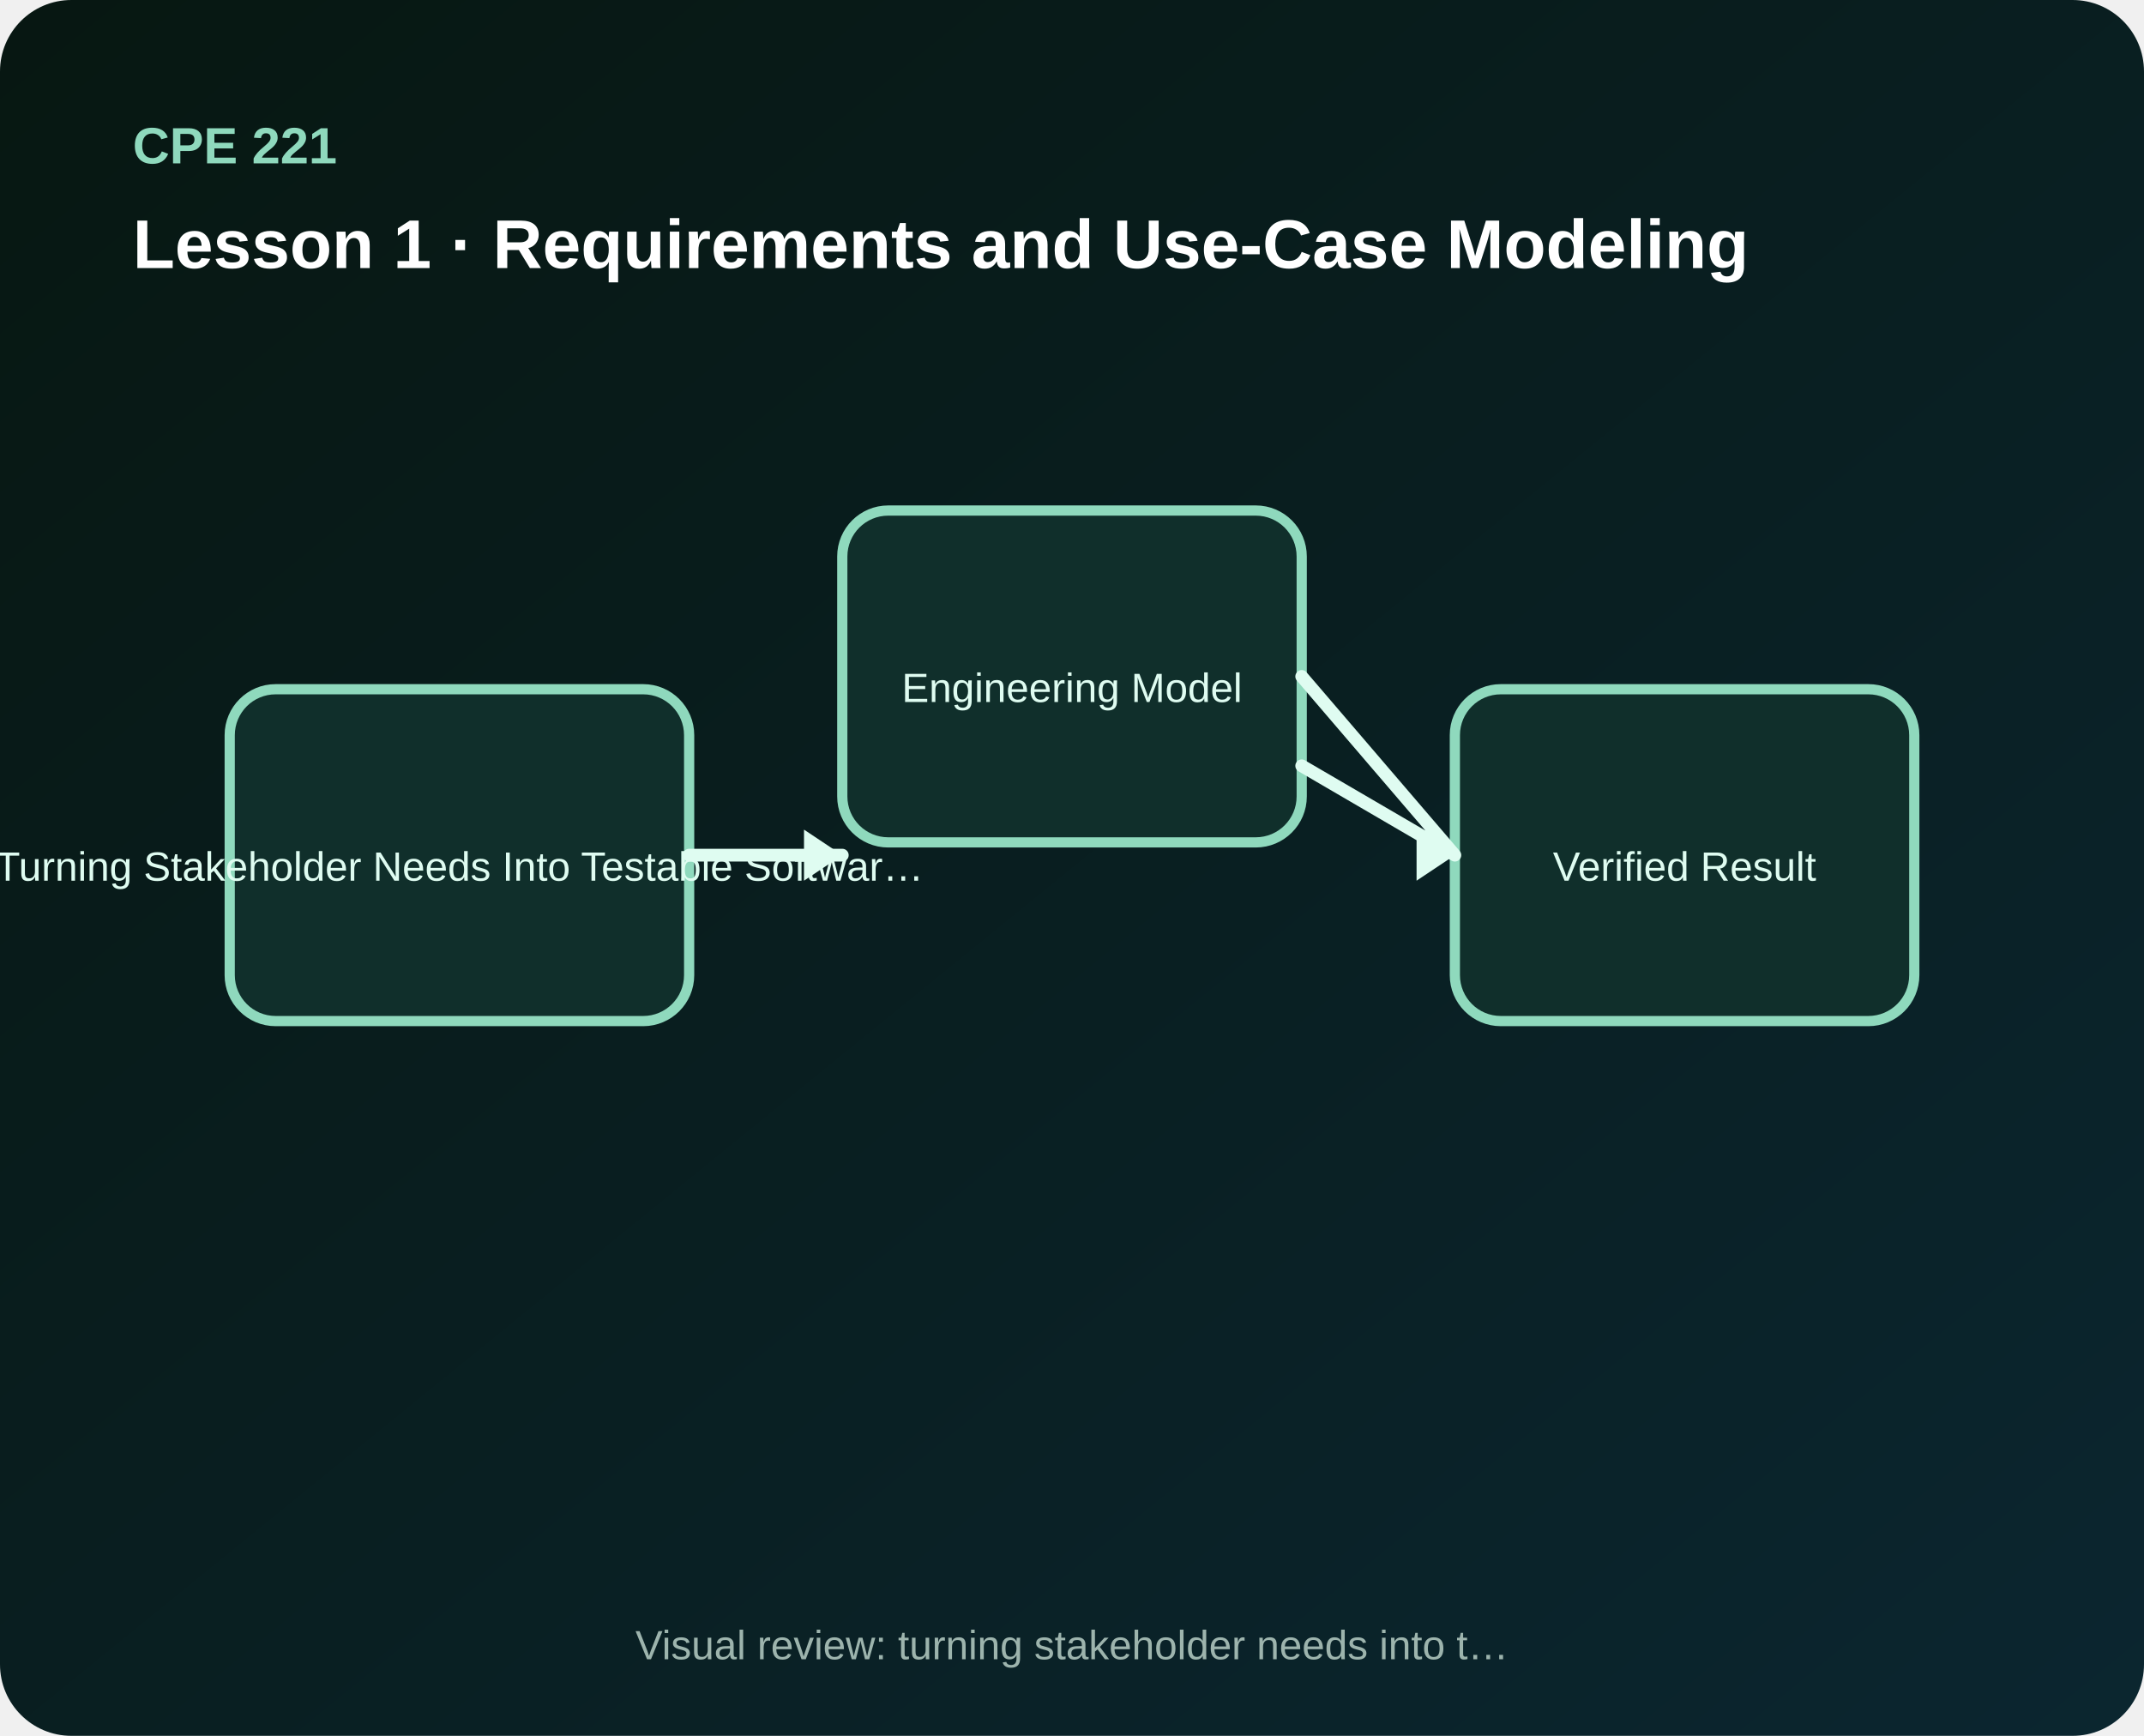
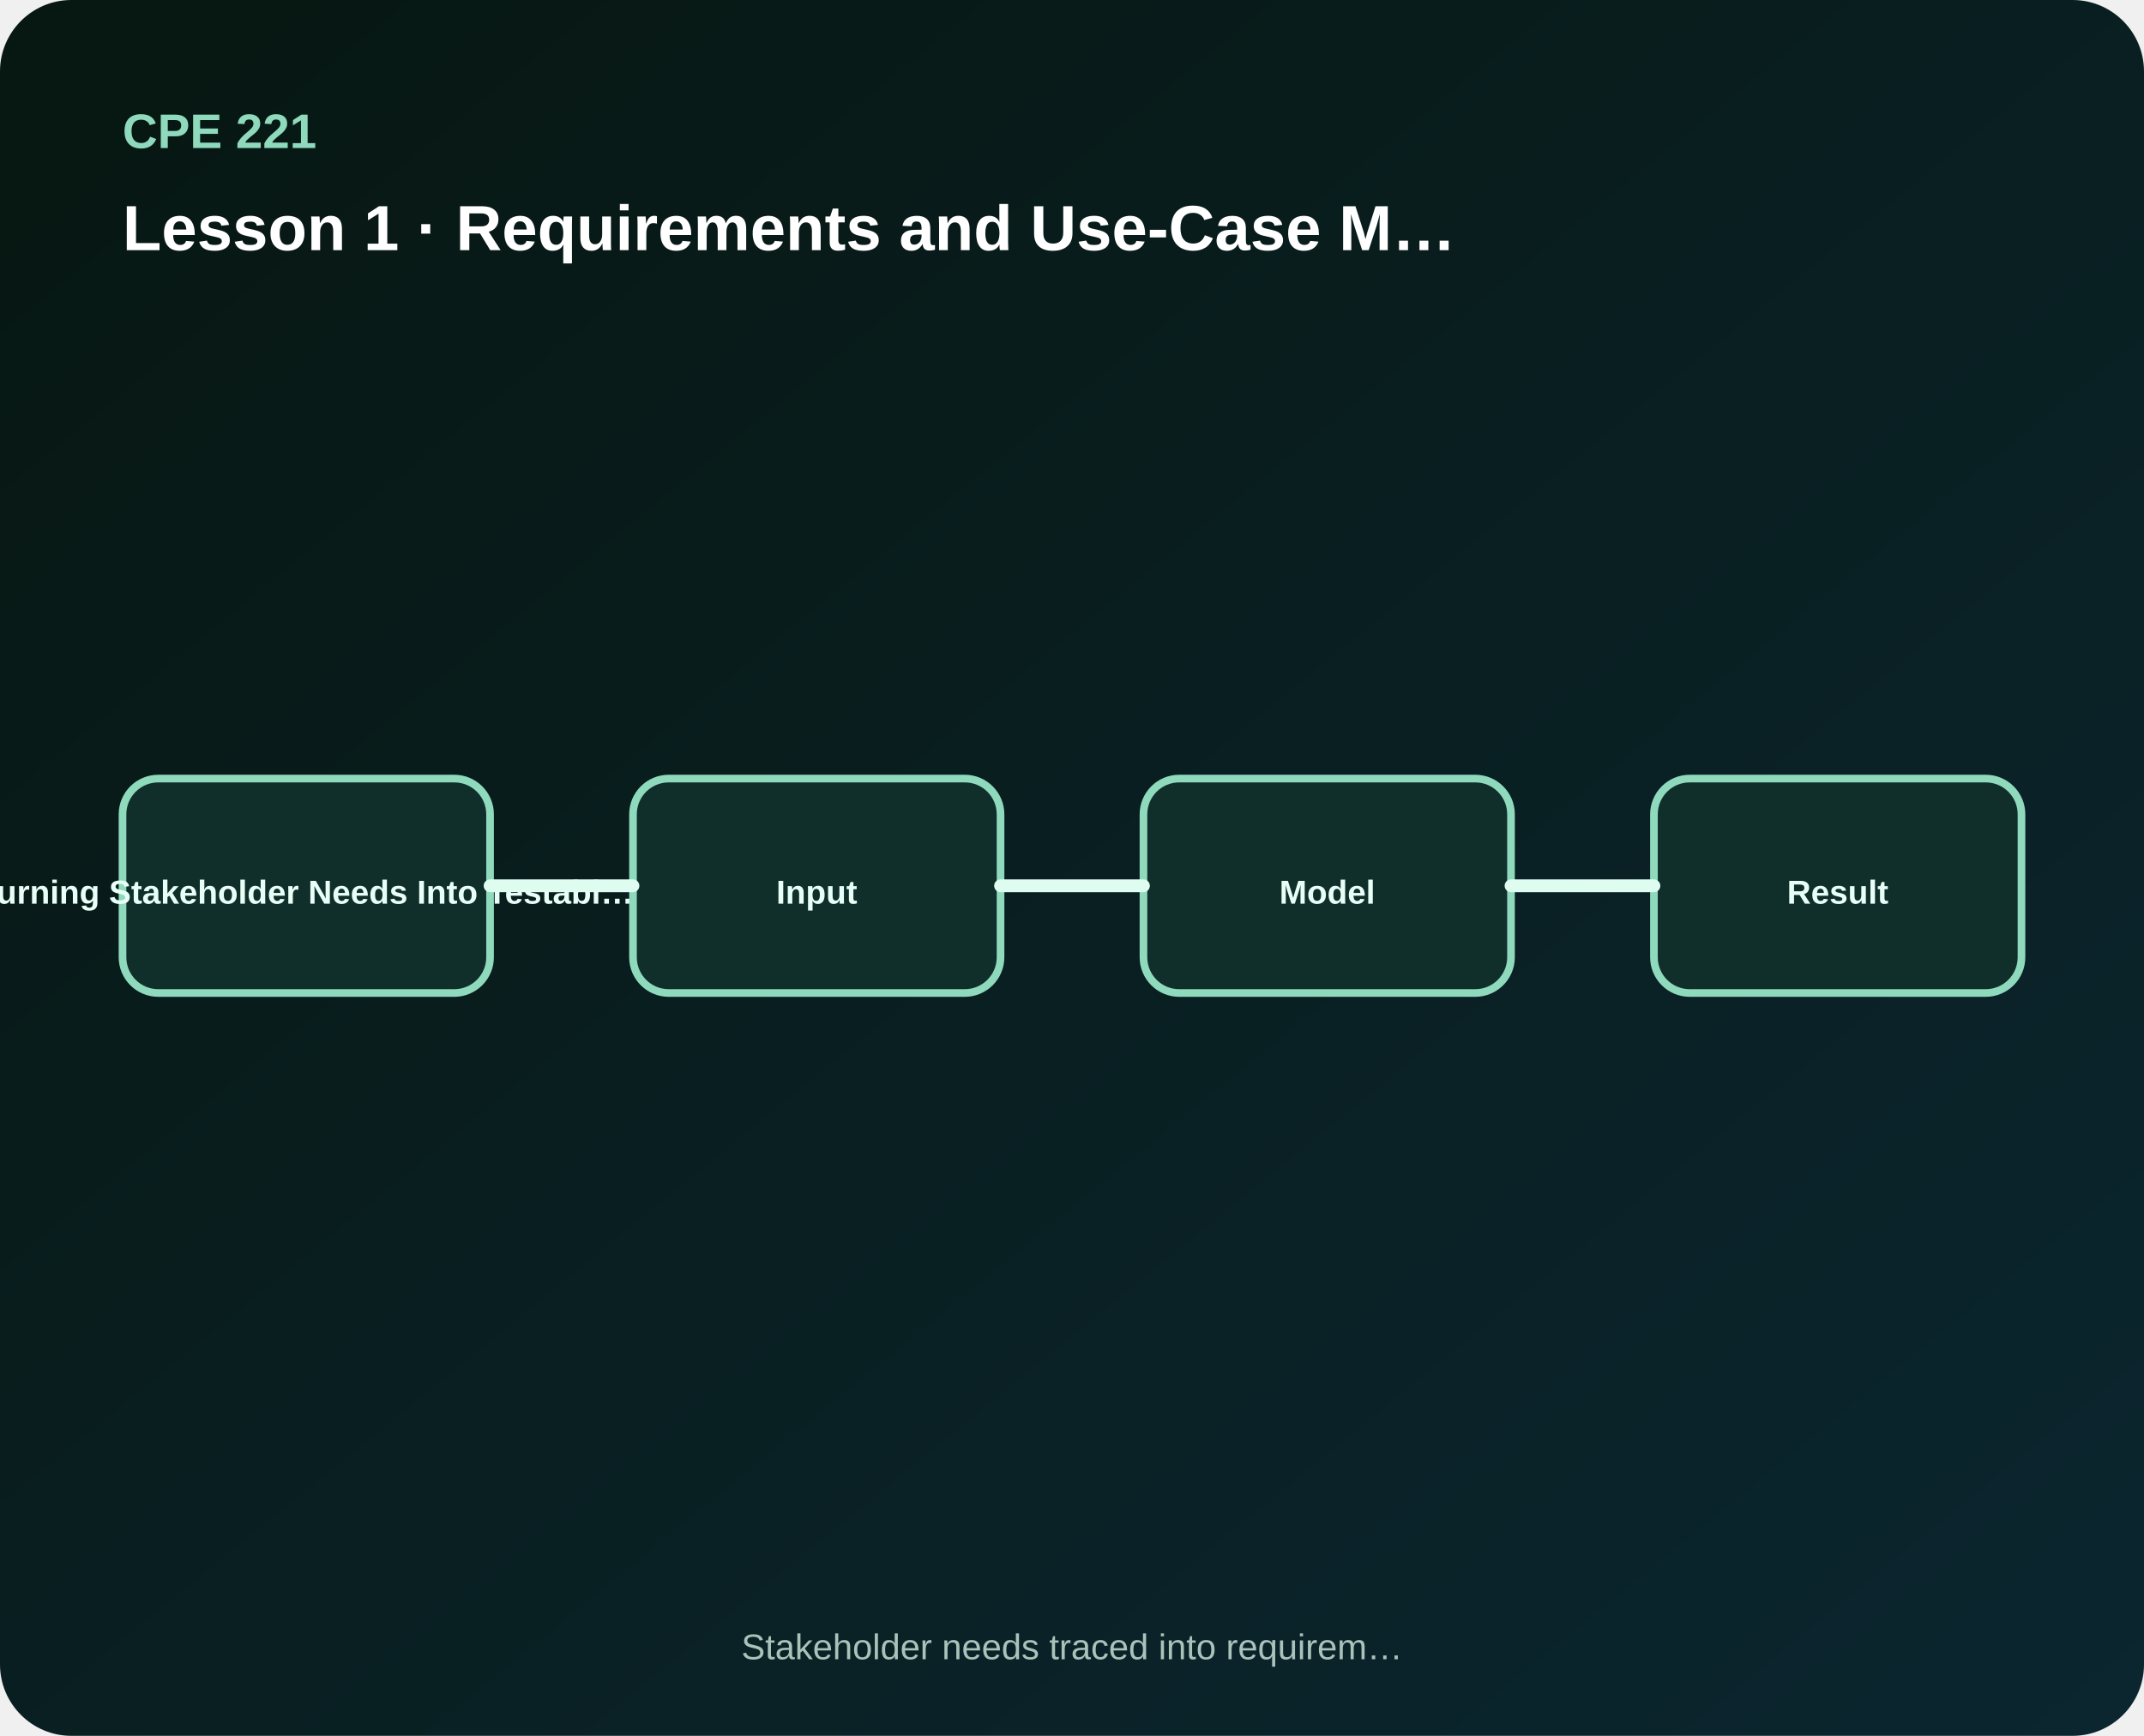
<svg xmlns="http://www.w3.org/2000/svg" viewBox="0 0 840 680" role="img" aria-labelledby="title desc">
  <defs>
    <linearGradient id="bg" x2="1" y2="1">
      <stop stop-color="#071711" />
      <stop offset="1" stop-color="#0b2630" />
    </linearGradient>
  </defs>
  <rect width="840" height="680" rx="28" fill="url(#bg)" />
-   <style>.shape{fill:#102f2b;stroke:#8fd9bd;stroke-width:4}.wire{fill:none;stroke:#dffcf1;stroke-width:5;stroke-linecap:round;stroke-linejoin:round}.axis{fill:none;stroke:#8ba9a0;stroke-width:3}.signal{fill:none;stroke:#8fd9bd;stroke-width:7}.sample{stroke:#e7b873;stroke-width:3}.dimension{fill:none;stroke:#e7b873;stroke-width:3}.dot,.fill{fill:#dffcf1}</style>
-   <text x="52" y="64" text-anchor="start" font-family="Arial,sans-serif" font-size="20" font-weight="700" fill="#8fd9bd">CPE 221</text>
-   <text x="52" y="105" text-anchor="start" font-family="Arial,sans-serif" font-size="27" font-weight="700" fill="#ffffff">Lesson 1 · Requirements and Use-Case Modeling</text>
-   <rect x="90" y="270" width="180" height="130" rx="18" class="shape" />
-   <rect x="330" y="200" width="180" height="130" rx="18" class="shape" />
-   <rect x="570" y="270" width="180" height="130" rx="18" class="shape" />
-   <path d="M270 335H330M510 265l60 70M510 300l60 35" class="wire" />
-   <path d="M315 325l15 10-15 10M555 325l15 10-15 10" class="fill" />
-   <text x="180" y="345" text-anchor="middle" font-family="Arial,sans-serif" font-size="16" font-weight="500" fill="#dffcf1">Turning Stakeholder Needs Into Testable Softwar…</text>
-   <text x="420" y="275" text-anchor="middle" font-family="Arial,sans-serif" font-size="16" font-weight="500" fill="#dffcf1">Engineering Model</text>
-   <text x="660" y="345" text-anchor="middle" font-family="Arial,sans-serif" font-size="16" font-weight="500" fill="#dffcf1">Verified Result</text>
-   <text x="420" y="650" text-anchor="middle" font-family="Arial,sans-serif" font-size="16" font-weight="500" fill="#9db4ad">Visual review: turning stakeholder needs into t…</text>
+   <style>.box{fill:#102f2b;stroke:#8fd9bd;stroke-width:3}.node{fill:#102f2b;stroke:#8fd9bd;stroke-width:4}.accent{fill:#214a41;stroke:#e7b873;stroke-width:3}.line{fill:none;stroke:#dffcf1;stroke-width:5;stroke-linecap:round;stroke-linejoin:round}.thin,.axis{fill:none;stroke:#8ba9a0;stroke-width:3}.signal{fill:none;stroke:#8fd9bd;stroke-width:7}.sample{stroke:#e7b873;stroke-width:3}.goldline{fill:none;stroke:#e7b873;stroke-width:4}.gold{fill:#e7b873}</style>
+   <text x="48" y="58" text-anchor="start" font-family="Arial,sans-serif" font-size="19" font-weight="700" fill="#8fd9bd">CPE 221</text>
+   <text x="48" y="98" text-anchor="start" font-family="Arial,sans-serif" font-size="25" font-weight="700" fill="#fff">Lesson 1 · Requirements and Use-Case M…</text>
+   <rect x="48" y="305" width="144" height="84" rx="14" class="box" />
+   <text x="120" y="354" text-anchor="middle" font-family="Arial,sans-serif" font-size="13" font-weight="600" fill="#e8fff7">Turning Stakeholder Needs Into Testabl…</text>
+   <rect x="248" y="305" width="144" height="84" rx="14" class="box" />
+   <text x="320" y="354" text-anchor="middle" font-family="Arial,sans-serif" font-size="13" font-weight="600" fill="#e8fff7">Input</text>
+   <rect x="448" y="305" width="144" height="84" rx="14" class="box" />
+   <text x="520" y="354" text-anchor="middle" font-family="Arial,sans-serif" font-size="13" font-weight="600" fill="#e8fff7">Model</text>
+   <rect x="648" y="305" width="144" height="84" rx="14" class="box" />
+   <text x="720" y="354" text-anchor="middle" font-family="Arial,sans-serif" font-size="13" font-weight="600" fill="#e8fff7">Result</text>
+   <path d="M192 347H248" class="line" />
+   <path d="M392 347H448" class="line" />
+   <path d="M592 347H648" class="line" />
+   <text x="420" y="650" text-anchor="middle" font-family="Arial,sans-serif" font-size="14" font-weight="400" fill="#aac2ba">Stakeholder needs traced into requirem…</text>
</svg>
